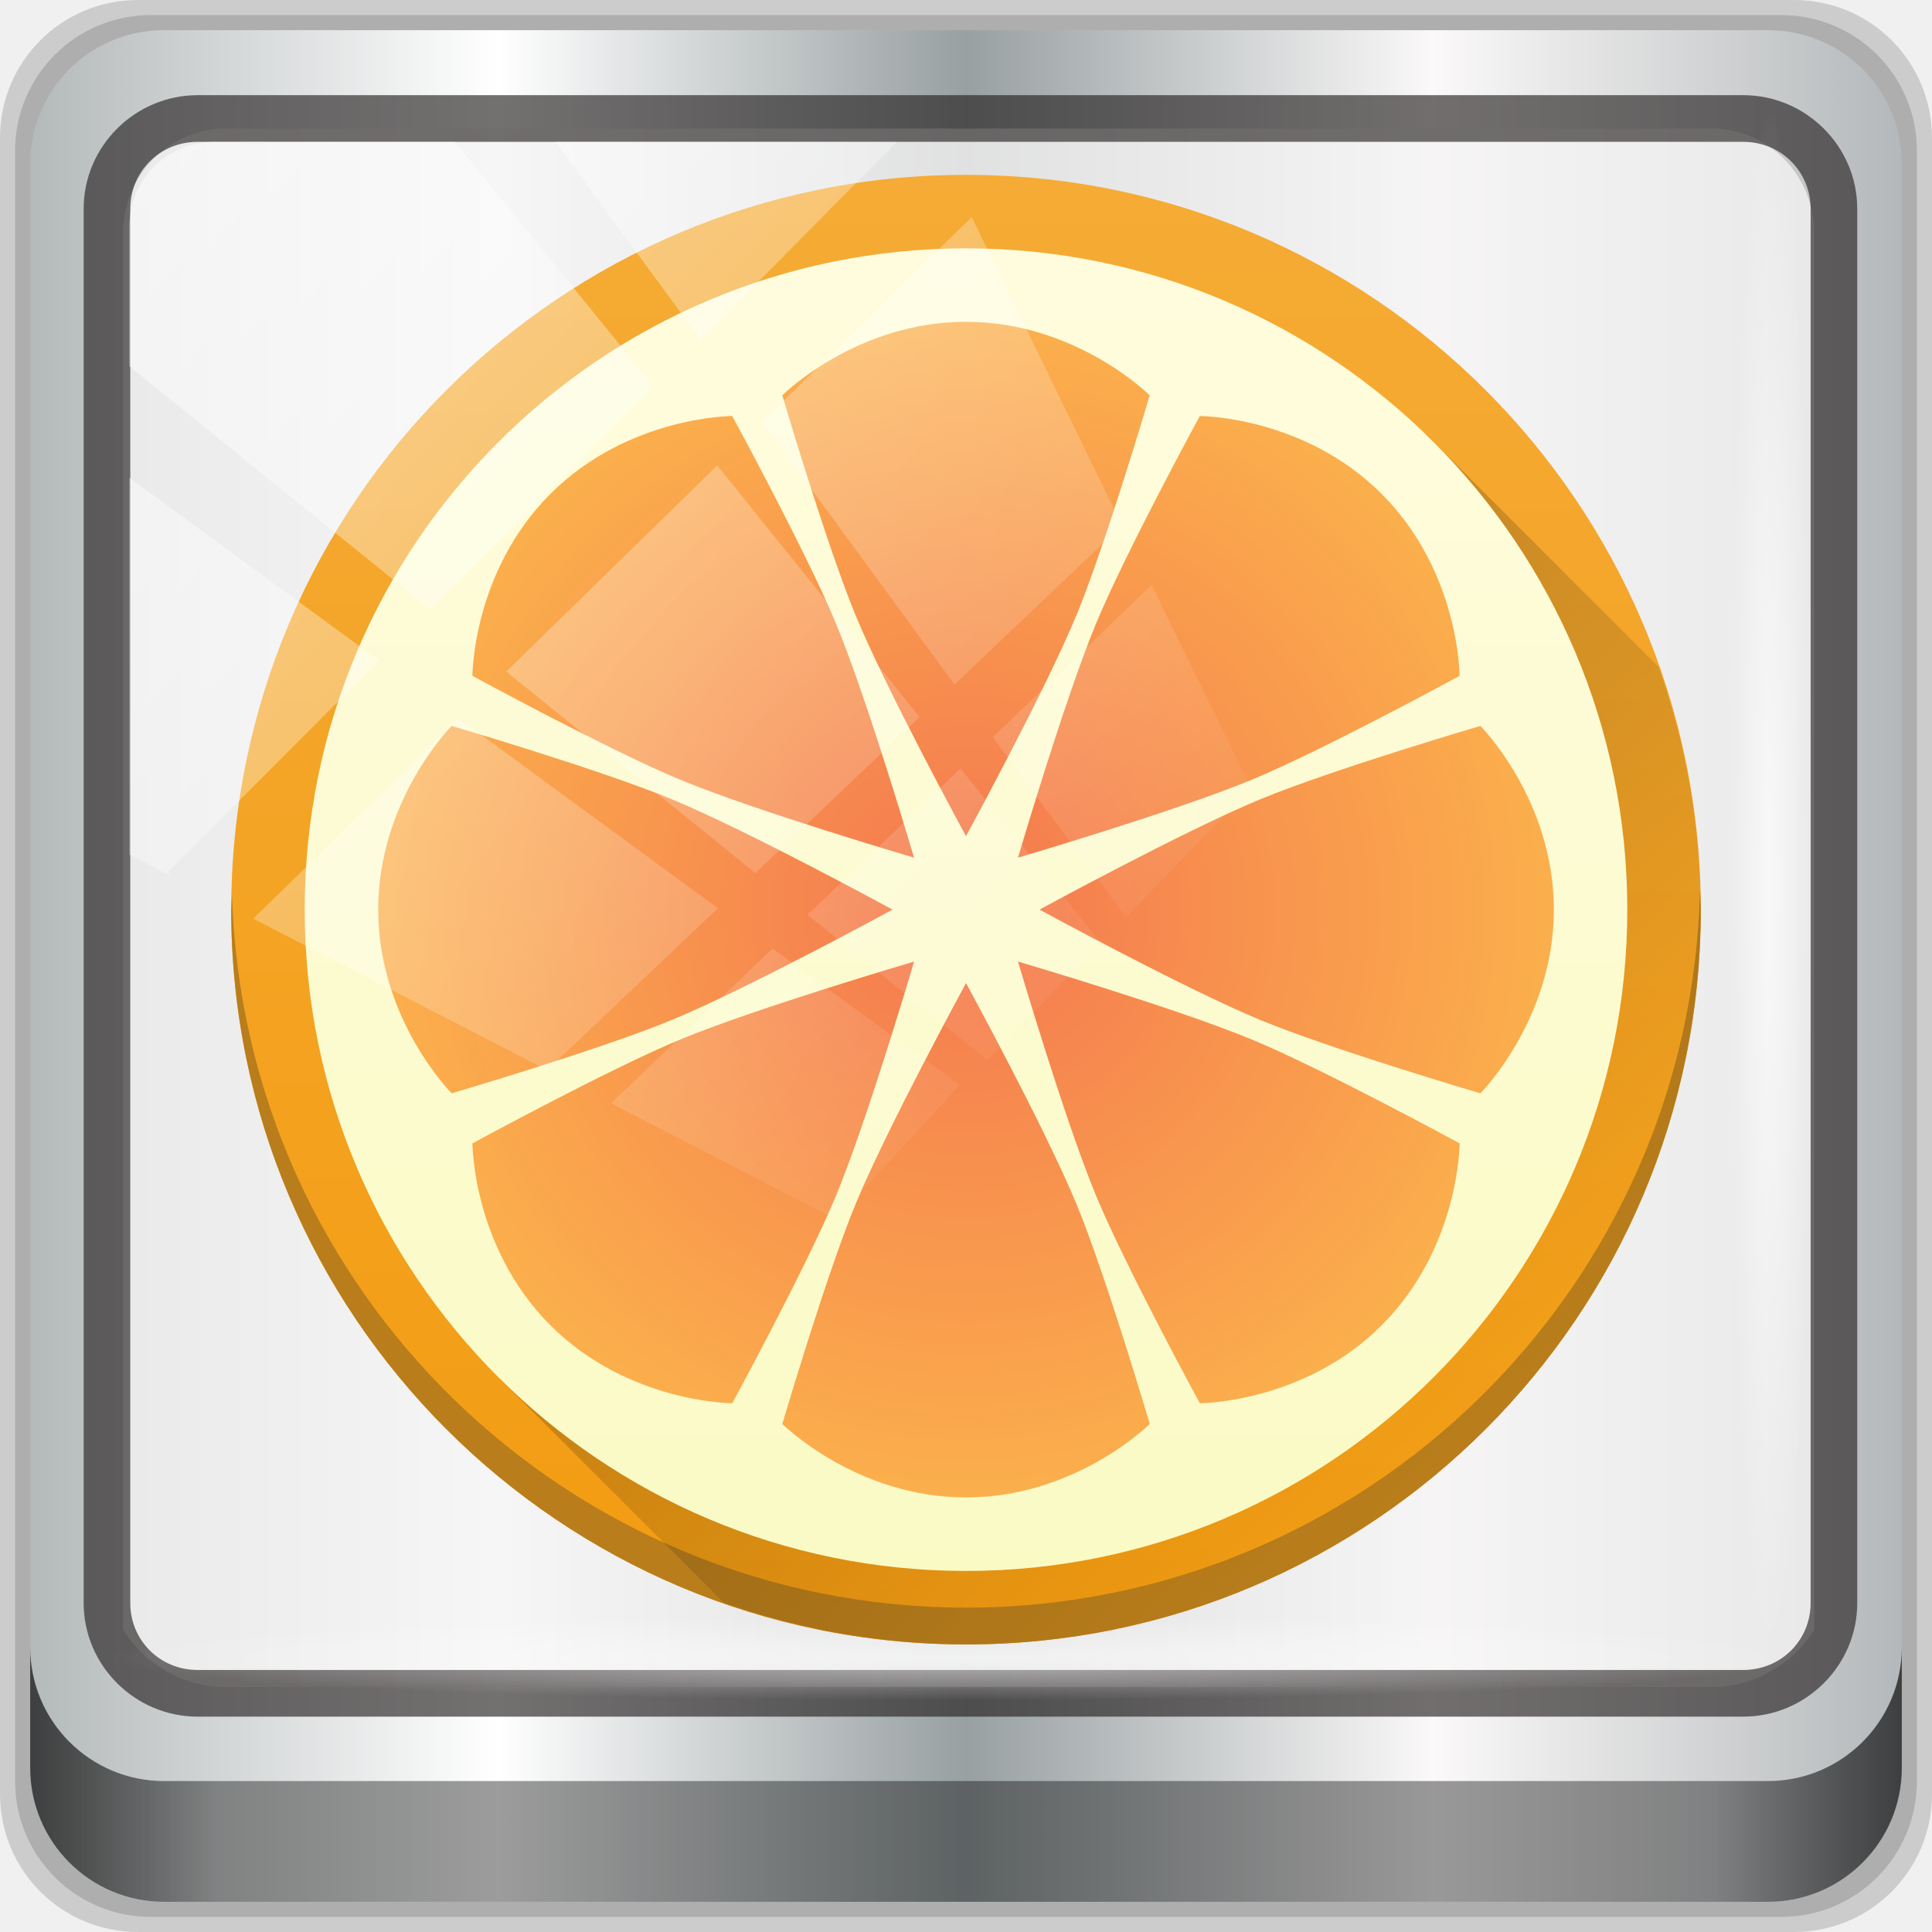
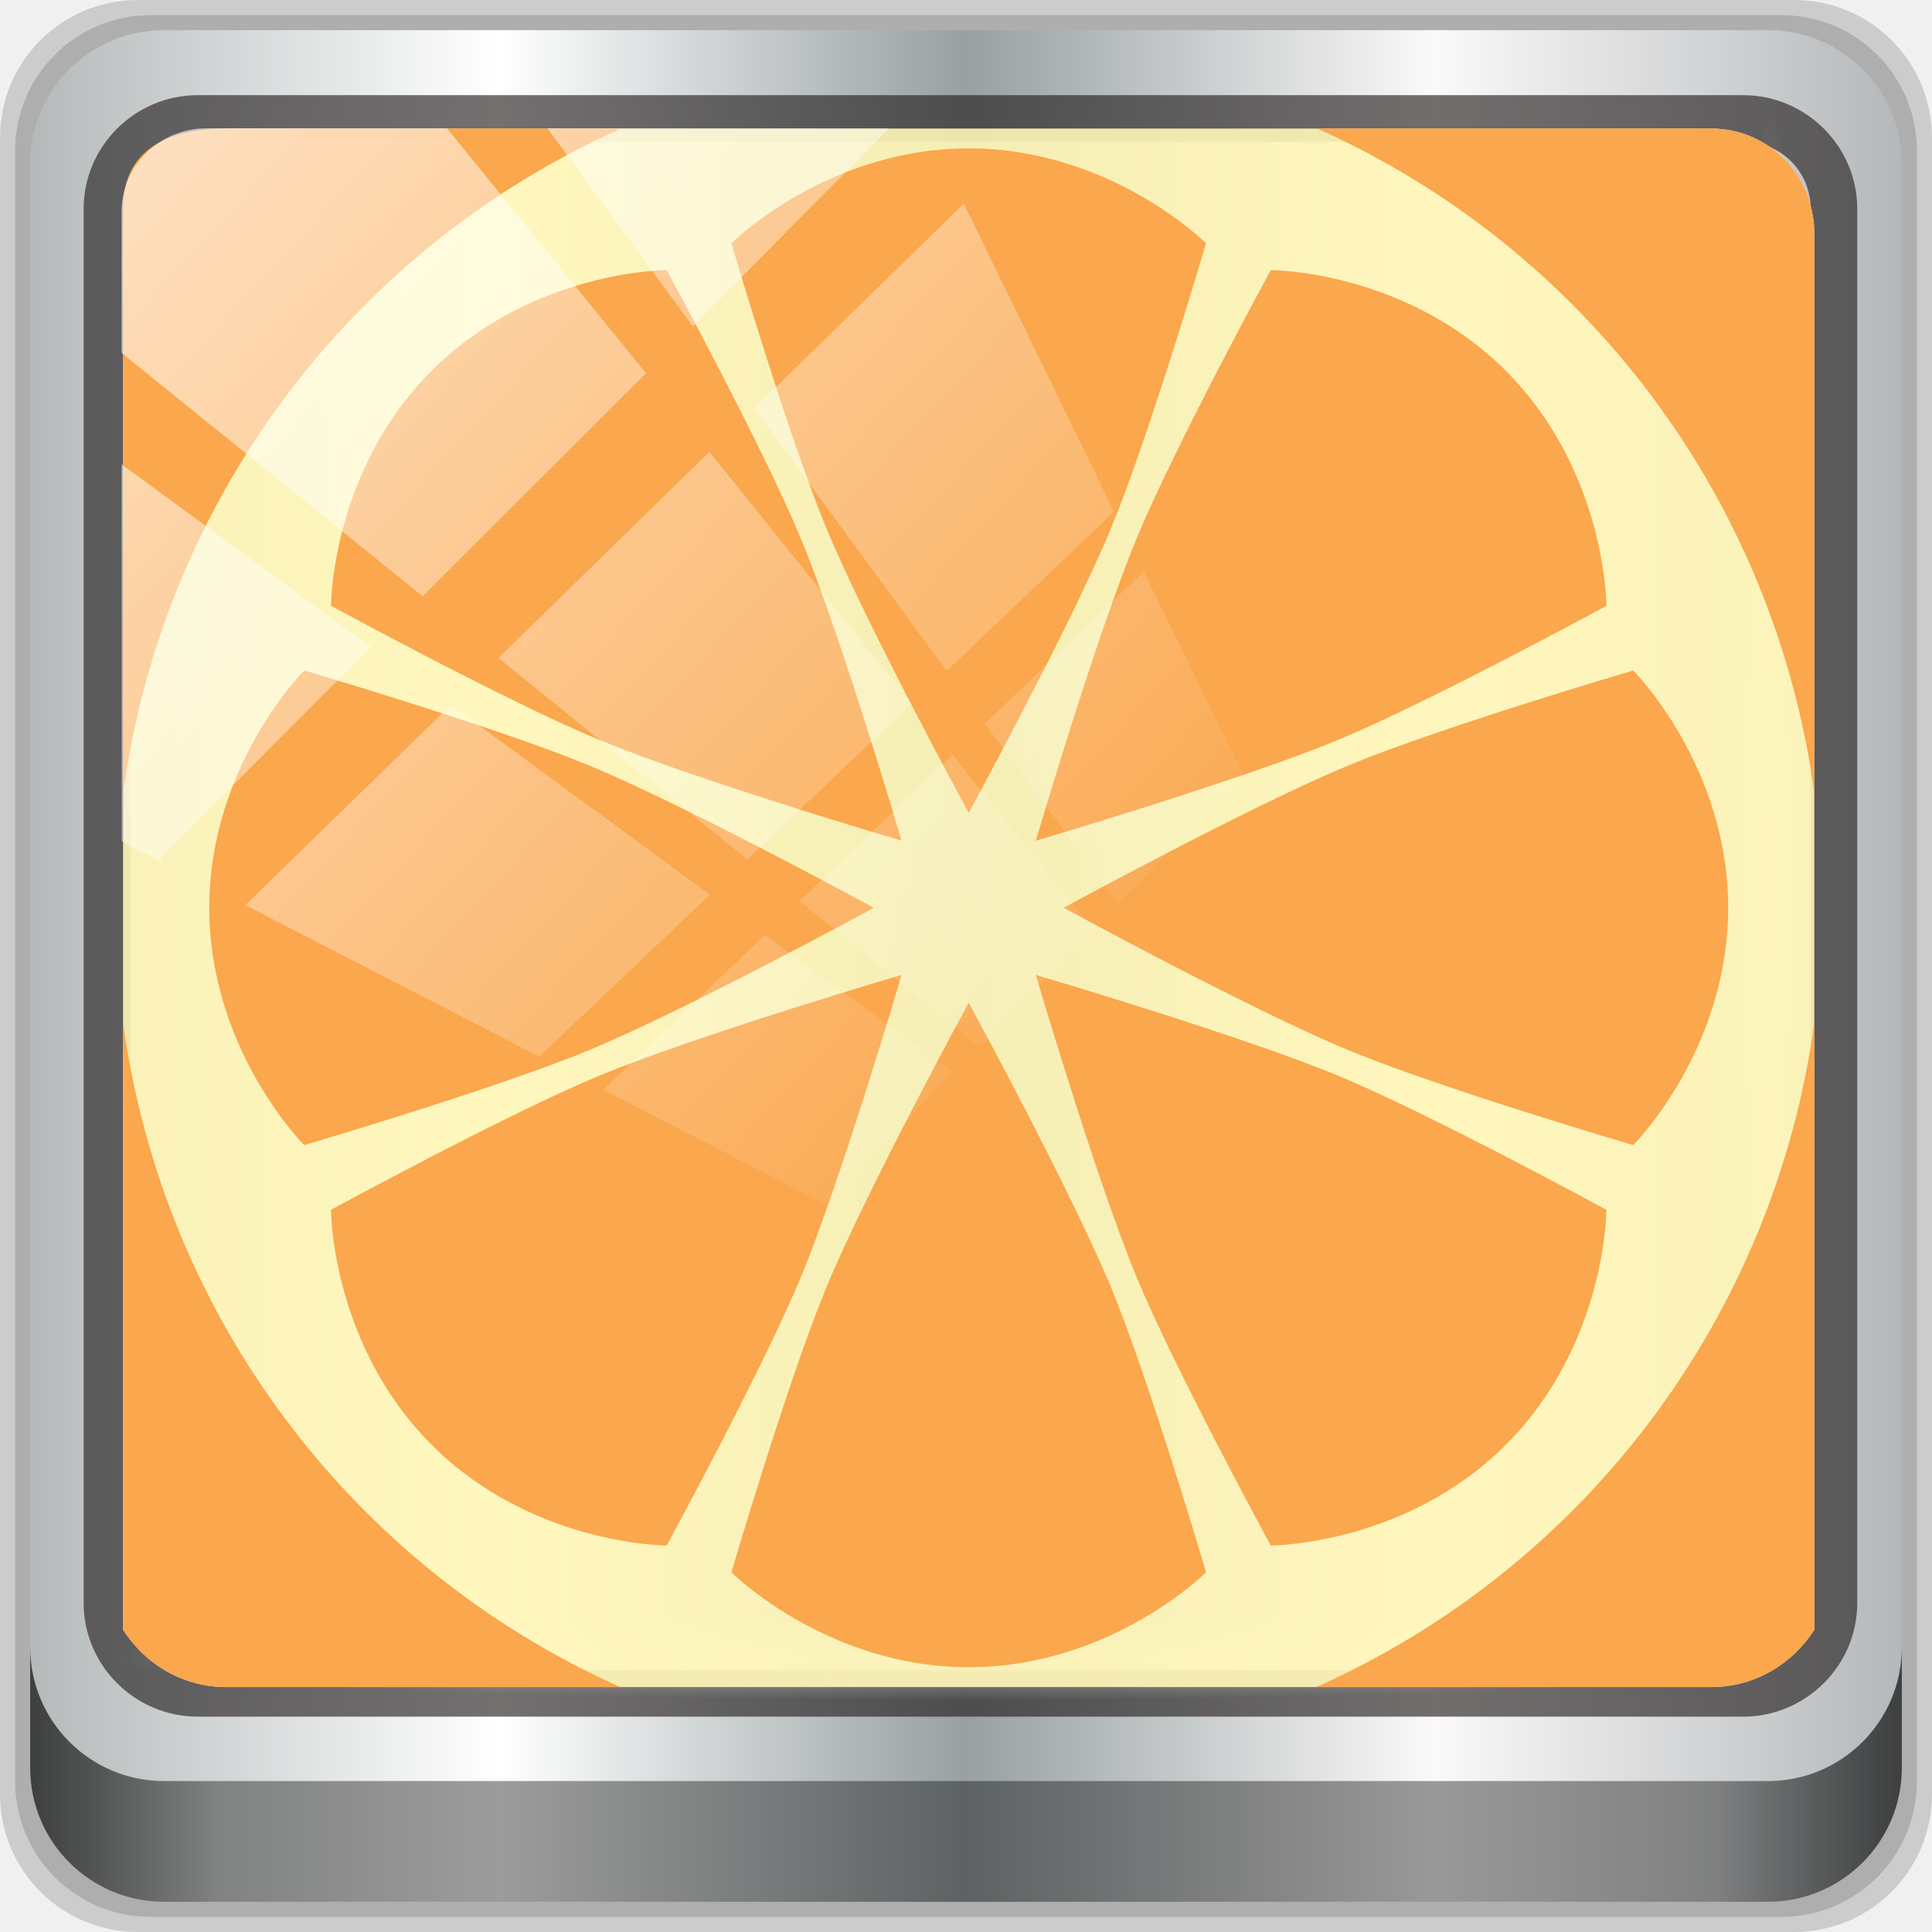
<svg xmlns="http://www.w3.org/2000/svg" xmlns:xlink="http://www.w3.org/1999/xlink" width="96" height="96" viewBox="0 0 96 96" version="1.1" id="svg1072">
  <defs id="defs1066">
    <linearGradient y2="47" x2="90" y1="47" x1="6" gradientTransform="matrix(1.107143,0,0,1.107143,-4.993903,-3.620687)" gradientUnits="userSpaceOnUse" id="linearGradient4071" xlink:href="#linearGradient6139-0" />
    <linearGradient id="linearGradient6139-0">
      <stop style="stop-color:#b4b9ba;stop-opacity:1" offset="0" id="stop6141-2" />
      <stop id="stop6151-0" offset="0.25" style="stop-color:#ffffff;stop-opacity:1;" />
      <stop id="stop6147-1" offset="0.5" style="stop-color:#98a0a2;stop-opacity:1" />
      <stop style="stop-color:#fbf9f9;stop-opacity:1;" offset="0.75" id="stop6149-4" />
      <stop style="stop-color:#b4b8ba;stop-opacity:1" offset="1" id="stop6143-4" />
    </linearGradient>
    <linearGradient gradientUnits="userSpaceOnUse" y2="88.172" x2="94.5" y1="88.172" x1="1.5" id="linearGradient4129" xlink:href="#linearGradient3832-0-6-1-1" gradientTransform="translate(0.1489535,0.415026)" />
    <linearGradient id="linearGradient3832-0-6-1-1">
      <stop id="stop3834-6-3-7-1" offset="0" style="stop-color:#000000;stop-opacity:1;" />
      <stop style="stop-color:#000000;stop-opacity:0.588;" offset="0.1" id="stop3872-2-4" />
      <stop id="stop3844-6-2-7-6" offset="0.9" style="stop-color:#000000;stop-opacity:0.588;" />
      <stop id="stop3836-5-0-2-9" offset="1" style="stop-color:#000000;stop-opacity:1;" />
    </linearGradient>
    <radialGradient r="43.199" fy="44.893" fx="13.948" cy="44.893" cx="13.948" gradientTransform="matrix(0.9751338,0,0,0.04919072,34.04765,80.58172)" gradientUnits="userSpaceOnUse" id="radialGradient7462" xlink:href="#linearGradient3737" />
    <linearGradient id="linearGradient3737">
      <stop id="stop3739" style="stop-color:#ffffff;stop-opacity:1" offset="0" />
      <stop id="stop3741" style="stop-color:#ffffff;stop-opacity:0" offset="1" />
    </linearGradient>
    <radialGradient r="43.199" fy="44.893" fx="13.948" cy="44.893" cx="13.948" gradientTransform="matrix(0.8883266,0,0,0.04919072,31.95952,-90.31726)" gradientUnits="userSpaceOnUse" id="radialGradient7464" xlink:href="#linearGradient3737" />
-     <linearGradient y2="14.514" x2="50.528" y1="-28.642" x1="2.771" gradientUnits="userSpaceOnUse" id="linearGradient4767" xlink:href="#linearGradient3737" />
    <clipPath clipPathUnits="userSpaceOnUse" id="clipPath4156-4-1">
      <path style="opacity:0.6;fill:#ffffff;fill-opacity:1;stroke:none" d="m 27.046,-55.695 -14.214,13.321 h 0.061 l 15.653,21.771 10.231,-10.546 C 38.562,-32.302 27.468,-54.819 27.046,-55.695 Z M 9.647,-39.383 -5.241,-25.321 15.988,-7.806 26.372,-18.383 Z m 31.491,12.951 -9.741,9.714 8.945,12.458 7.781,-7.555 z m -49.84,4.379 -13.754,12.982 26.283,13.846 0.061,-0.062 -0.123,-0.062 L 13.599,-5.401 -8.702,-22.053 Z m 38.015,7.401 -9.803,9.775 11.579,9.559 7.628,-7.401 -8.669,-11.009 z m 20.187,5.674 -7.383,7.216 6.188,8.542 5.82,-6.137 z m -32.195,6.322 -9.557,9.498 13.662,7.185 7.934,-7.678 z m 23.312,2.374 -7.107,6.938 8.363,6.907 5.361,-5.674 -0.061,-0.092 -0.092,0.123 -6.464,-8.203 z m -8.73,8.542 -7.505,7.339 10.354,5.458 c 1.397,-1.321 5.675,-6.123 5.851,-6.322 z" id="path4158-0-8" />
    </clipPath>
    <linearGradient id="linearGradient3819">
      <stop id="stop3821" style="stop-color:#fffcde" />
      <stop id="stop3823" style="stop-color:#fafac5" offset="1" />
    </linearGradient>
-     <linearGradient gradientTransform="translate(-384.5714,504.5642)" gradientUnits="userSpaceOnUse" x2="0" y2="503.798" y1="542.798" id="linearGradient4489" xlink:href="#linearGradient4300-7-2" />
-     <linearGradient id="linearGradient4300-7-2">
-       <stop id="stop4302-4-5" style="stop-color:#f39c12" />
-       <stop id="stop4304-1-5" style="stop-color:#f5ab35" offset="1" />
-     </linearGradient>
-     <linearGradient gradientUnits="userSpaceOnUse" x2="37.996" y2="37.955" x1="23.701" y1="23.227" id="linearGradient4857" xlink:href="#linearGradient4851" />
-     <linearGradient id="linearGradient4851">
-       <stop id="stop4853" />
-       <stop id="stop4855" style="stop-opacity:0" offset="1" />
-     </linearGradient>
-     <linearGradient gradientTransform="translate(-384.5714,504.5642)" gradientUnits="userSpaceOnUse" x2="0" y2="541.798" y1="505.798" id="linearGradient4305" xlink:href="#linearGradient3819" />
    <radialGradient gradientTransform="matrix(1.231048,0.00333998,-0.0033406,1.231278,-2.109803,-237.918)" gradientUnits="userSpaceOnUse" r="16" id="radialGradient4843" xlink:href="#linearGradient4333" cy="1028.362" cx="24" />
    <linearGradient id="linearGradient4333">
      <stop id="stop4335" style="stop-color:#f47750" />
      <stop id="stop4337" style="stop-color:#fdbc4b" offset="1" />
    </linearGradient>
+     <linearGradient y2="14.514" x2="50.528" y1="-28.642" x1="2.771" gradientUnits="userSpaceOnUse" id="linearGradient4767" xlink:href="#linearGradient3737" />
+     <clipPath clipPathUnits="userSpaceOnUse" id="clipPath4156-4-1-7">
+       <path style="opacity:0.6;fill:#ffffff;fill-opacity:1;stroke:none" d="m 27.046,-55.695 -14.214,13.321 h 0.061 l 15.653,21.771 10.231,-10.546 C 38.562,-32.302 27.468,-54.819 27.046,-55.695 Z M 9.647,-39.383 -5.241,-25.321 15.988,-7.806 26.372,-18.383 Z m 31.491,12.951 -9.741,9.714 8.945,12.458 7.781,-7.555 z m -49.84,4.379 -13.754,12.982 26.283,13.846 0.061,-0.062 -0.123,-0.062 L 13.599,-5.401 -8.702,-22.053 Z m 38.015,7.401 -9.803,9.775 11.579,9.559 7.628,-7.401 -8.669,-11.009 z m 20.187,5.674 -7.383,7.216 6.188,8.542 5.82,-6.137 z m -32.195,6.322 -9.557,9.498 13.662,7.185 7.934,-7.678 z m 23.312,2.374 -7.107,6.938 8.363,6.907 5.361,-5.674 -0.061,-0.092 -0.092,0.123 -6.464,-8.203 z m -8.73,8.542 -7.505,7.339 10.354,5.458 c 1.397,-1.321 5.675,-6.123 5.851,-6.322 z" id="path4158-0-8-5" />
+     </clipPath>
  </defs>
  <g id="layer1" transform="translate(0,-1026.52)">
    <g transform="translate(-0.1489564,1026.105)" style="display:inline" id="g2574">
      <path id="path3288" d="M 89.292,0.415 H 7.006 c -3.799,0 -6.857,3.058 -6.857,6.857 V 89.558 c 0,3.799 3.058,6.857 6.857,6.857 H 89.292 c 3.799,0 6.857,-3.058 6.857,-6.857 V 7.272 c 0,-3.799 -3.058,-6.857 -6.857,-6.857 z" style="display:inline;opacity:0.15;fill:#000000;fill-opacity:1;fill-rule:nonzero;stroke:none" />
      <path style="display:inline;opacity:0.15;fill:#000000;fill-opacity:1;fill-rule:nonzero;stroke:none" d="M 88.649,1.165 H 7.649 c -3.739,0 -6.75,3.01 -6.75,6.75 V 88.915 c 0,3.74 3.011,6.75 6.75,6.75 H 88.649 c 3.74,0 6.75,-3.01 6.75,-6.75 V 7.915 c 0,-3.739 -3.01,-6.75 -6.75,-6.75 z" id="path4085" />
      <path id="rect4251-1" d="M 88.006,1.915 H 8.292 c -3.68,0 -6.643,2.963 -6.643,6.643 V 88.272 c 0,3.68 2.963,6.643 6.643,6.643 H 88.006 c 3.68,0 6.643,-2.963 6.643,-6.643 V 8.558 c 0,-3.68 -2.963,-6.643 -6.643,-6.643 z" style="display:inline;fill:url(#linearGradient4071);fill-opacity:1;fill-rule:nonzero;stroke:none" />
-       <path id="path3400-6" d="m 11.39,6.802 c -2.856,0 -5.124,2.315 -5.124,5.23 v 21.674 7.323 40.373 c 1.097,1.704 2.969,2.844 5.124,2.844 h 4.099 65.589 4.099 c 2.155,0 4.027,-1.14 5.124,-2.844 V 41.029 33.706 12.033 c 0,-2.916 -2.268,-5.23 -5.124,-5.23 z" style="display:inline;opacity:0.779;fill:#f5f3f3;fill-opacity:1;fill-rule:nonzero;stroke:none;stroke-width:1.035" />
      <path style="color:#000000;font-style:normal;font-variant:normal;font-weight:normal;font-stretch:normal;font-size:medium;line-height:normal;font-family:Sans;-inkscape-font-specification:Sans;text-indent:0;text-align:start;text-decoration:none;text-decoration-line:none;letter-spacing:normal;word-spacing:normal;text-transform:none;writing-mode:lr-tb;direction:ltr;baseline-shift:baseline;text-anchor:start;display:inline;overflow:visible;visibility:visible;fill:#241f1f;fill-opacity:0.633;stroke:none;stroke-width:2.376;marker:none;enable-background:accumulate" d="m 9.974,5.144 c -3.117,0 -5.668,2.54 -5.668,5.646 v 69.278 c 0,3.106 2.551,5.646 5.668,5.646 H 86.766 c 3.117,0 5.668,-2.54 5.668,-5.646 V 10.79 c 0,-3.106 -2.551,-5.646 -5.668,-5.646 z m 0,2.319 H 86.766 c 1.888,0 3.352,1.48 3.352,3.327 v 69.278 c 0,1.846 -1.464,3.327 -3.352,3.327 H 9.974 c -1.888,0 -3.352,-1.48 -3.352,-3.327 V 10.79 c 0,-1.846 1.464,-3.327 3.352,-3.327 z" id="path4989" />
      <path id="path4118" d="m 1.649,82.259 v 6 c 0,3.68 2.976,6.656 6.656,6.656 H 87.993 c 3.68,0 6.656,-2.976 6.656,-6.656 v -6 c 0,3.68 -2.976,6.656 -6.656,6.656 H 8.305 c -3.68,0 -6.656,-2.976 -6.656,-6.656 z" style="display:inline;opacity:0.658;fill:url(#linearGradient4129);fill-opacity:1;fill-rule:nonzero;stroke:none" />
      <rect ry="4.25" rx="0" y="80.665" x="5.524" height="4.25" width="84.25" id="rect4131" style="opacity:0.55;fill:url(#radialGradient7462);fill-opacity:1;stroke:none" />
      <rect transform="rotate(90)" style="opacity:0.669;fill:url(#radialGradient7464);fill-opacity:1;stroke:none" id="rect4141" width="76.75" height="4.25" x="5.975" y="-90.234" rx="0" ry="4.25" />
-       <g style="display:inline" transform="matrix(1.825534,0,0,1.825534,4.336131,-1831.695)" id="layer1-3">
-         <circle r="20" id="path4173" style="fill:url(#linearGradient4489);stroke-width:0.5;stroke-linejoin:round" cy="1028.362" cx="24" />
-         <path d="m 43.979,1027.78 a 20,20 0 0 1 -19.979,19.582 20,20 0 0 1 -19.979,-19.418 20,20 0 0 0 -0.021,0.418 20,20 0 0 0 20,20 20,20 0 0 0 20,-20 20,20 0 0 0 -0.021,-0.582 z" id="path4173-6" style="fill:#b97d1b;stroke-width:0.5;stroke-linejoin:round" />
-         <path d="M 36.541,11.084 C 26.535,18.058 11.318,36.775 11.318,36.775 l 6.08,6.08 A 20,20 0 0 0 24,44 20,20 0 0 0 44,24 20,20 0 0 0 42.855,17.398 Z" id="rect4845" style="opacity:0.2;fill:url(#linearGradient4857);stroke-width:2;stroke-linecap:round;stroke-linejoin:round" transform="translate(0,1004.362)" />
-         <circle r="18" id="path4297" style="fill:url(#linearGradient4305);stroke-width:2;stroke-linecap:round;stroke-linejoin:round" cy="1028.362" cx="24" />
-         <path d="m 24,1012.362 c -3,0 -5,2 -5,2 0,0 1.193,4.052 2,6 0.856,2.066 3,6 3,6 0,0 2.144,-3.934 3,-6 0.807,-1.948 2,-6 2,-6 0,0 -2,-2 -5,-2 z m -6.363,2.564 c 0,0 -2.83,-3e-4 -4.951,2.121 -2.121,2.121 -2.121,4.951 -2.121,4.951 0,0 3.71,2.021 5.658,2.828 2.066,0.856 6.363,2.121 6.363,2.121 0,0 -1.265,-4.297 -2.121,-6.363 -0.807,-1.948 -2.828,-5.658 -2.828,-5.658 z m 12.727,0 c 0,0 -2.021,3.71 -2.828,5.658 -0.856,2.066 -2.121,6.363 -2.121,6.363 0,0 4.297,-1.265 6.363,-2.121 1.948,-0.807 5.658,-2.828 5.658,-2.828 0,0 2.26e-4,-2.83 -2.121,-4.951 -2.121,-2.121 -4.951,-2.121 -4.951,-2.121 z m -20.363,8.435 c 0,0 -2,2 -2,5 0,3 2,5 2,5 0,0 4.052,-1.193 6,-2 2.066,-0.856 6,-3 6,-3 0,0 -3.934,-2.144 -6,-3 -1.948,-0.807 -6,-2 -6,-2 z m 28,0 c 0,0 -4.052,1.193 -6,2 -2.066,0.856 -6,3 -6,3 0,0 3.934,2.144 6,3 1.948,0.807 6,2 6,2 0,0 2,-2 2,-5 0,-3 -2,-5 -2,-5 z m -15.414,6.414 c 0,0 -4.297,1.265 -6.363,2.121 -1.948,0.807 -5.658,2.828 -5.658,2.828 0,0 -2.26e-4,2.83 2.121,4.951 2.121,2.121 4.951,2.121 4.951,2.121 0,0 2.021,-3.71 2.828,-5.658 0.856,-2.066 2.121,-6.363 2.121,-6.363 z m 2.828,0 c 0,0 1.265,4.297 2.121,6.363 0.807,1.948 2.828,5.658 2.828,5.658 0,0 2.83,3e-4 4.951,-2.121 2.121,-2.121 2.121,-4.951 2.121,-4.951 0,0 -3.71,-2.021 -5.658,-2.828 -2.066,-0.856 -6.363,-2.121 -6.363,-2.121 z m -1.414,0.586 c 0,0 -2.144,3.934 -3,6 -0.807,1.948 -2,6 -2,6 0,0 2,2 5,2 3,0 5,-2 5,-2 0,0 -1.193,-4.052 -2,-6 -0.856,-2.066 -3,-6 -3,-6 z" id="path4206" style="fill:url(#radialGradient4843);stroke-width:2;stroke-linecap:round;stroke-linejoin:round" />
-       </g>
-       <rect clip-path="url(#clipPath4156-4-1)" ry="3.957" rx="3.957" y="-30" x="2" height="69.024" width="75.966" id="rect4146" style="opacity:0.508;fill:url(#linearGradient4767);fill-opacity:1;stroke:none" transform="matrix(1.069245,0,0,1.047683,4.44418,38.89401)" />
+       <path id="path3400-6" d="m 11.39,6.802 c -2.856,0 -5.124,2.315 -5.124,5.23 v 21.674 7.323 40.373 c 1.097,1.704 2.969,2.844 5.124,2.844 h 4.099 65.589 4.099 c 2.155,0 4.027,-1.14 5.124,-2.844 V 41.029 33.706 12.033 c 0,-2.916 -2.268,-5.23 -5.124,-5.23 z" style="display:inline;opacity:0.905;fill:#fff6b6;fill-opacity:1;fill-rule:nonzero;stroke:none;stroke-width:1.035" />
+       <path style="display:inline;opacity:1;fill:#faa74d;fill-opacity:1;fill-rule:nonzero;stroke:none;stroke-width:1.035;stroke-opacity:1" d="m 11.389,6.802 c -2.856,0 -5.123,1.023 -5.123,3.938 v 22.966 6.102 C 8.256,25.269 17.612,12.788 31.011,6.802 Z m 54.215,0 C 78.988,12.803 88.325,25.286 90.302,39.82 v -6.113 -21.674 c 0,-2.916 -2.269,-5.23 -5.125,-5.23 z m -17.32,0.986 c -7.075,0 -11.793,4.717 -11.793,4.717 0,0 2.814,9.557 4.717,14.15 2.018,4.872 7.076,14.15 7.076,14.15 0,0 5.056,-9.278 7.074,-14.15 1.903,-4.594 4.719,-14.15 4.719,-14.15 0,0 -4.718,-4.717 -11.793,-4.717 z M 33.276,13.835 c 0,0 -6.675,7.5e-4 -11.678,5.004 -5.003,5.003 -5.002,11.676 -5.002,11.676 0,0 8.75,4.767 13.344,6.67 4.872,2.018 15.008,5.004 15.008,5.004 0,0 -2.984,-10.136 -5.002,-15.008 -1.903,-4.594 -6.67,-13.346 -6.67,-13.346 z m 30.016,0 c 0,0 -4.767,8.752 -6.67,13.346 -2.018,4.872 -5.004,15.008 -5.004,15.008 0,0 10.136,-2.986 15.008,-5.004 4.594,-1.903 13.346,-6.67 13.346,-6.67 0,0 0.001,-6.673 -5.002,-11.676 -5.003,-5.003 -11.678,-5.004 -11.678,-5.004 z m -48.027,19.896 c 0,0 -4.717,4.716 -4.717,11.791 0,7.075 4.717,11.793 4.717,11.793 0,0 9.559,-2.814 14.152,-4.717 4.872,-2.018 14.15,-7.076 14.15,-7.076 0,0 -9.278,-5.056 -14.15,-7.074 -4.594,-1.903 -14.152,-4.717 -14.152,-4.717 z m 66.037,0 c 0,0 -9.557,2.814 -14.15,4.717 -4.872,2.018 -14.15,7.074 -14.15,7.074 0,0 9.278,5.058 14.15,7.076 4.594,1.903 14.15,4.717 14.15,4.717 0,0 4.719,-4.718 4.719,-11.793 0,-7.075 -4.719,-11.791 -4.719,-11.791 z m -36.354,15.127 c 0,0 -10.136,2.984 -15.008,5.002 -4.594,1.903 -13.344,6.67 -13.344,6.67 0,0 -0.001,6.675 5.002,11.678 5.003,5.003 11.678,5.002 11.678,5.002 0,0 4.767,-8.75 6.67,-13.344 2.018,-4.872 5.002,-15.008 5.002,-15.008 z m 6.67,0 c 0,0 2.986,10.136 5.004,15.008 1.903,4.594 6.67,13.344 6.67,13.344 0,0 6.675,10e-4 11.678,-5.002 5.003,-5.003 5.002,-11.678 5.002,-11.678 0,0 -8.752,-4.767 -13.346,-6.67 -4.872,-2.018 -15.008,-5.002 -15.008,-5.002 z m -3.334,1.381 c 0,0 -5.058,9.28 -7.076,14.152 -1.903,4.594 -4.717,14.15 -4.717,14.15 0,0 4.718,4.717 11.793,4.717 7.075,0 11.793,-4.717 11.793,-4.717 0,0 -2.816,-9.557 -4.719,-14.15 -2.018,-4.872 -7.074,-14.152 -7.074,-14.152 z m 42.018,0.992 C 88.315,65.774 78.957,78.259 65.555,84.245 h 15.523 4.098 c 2.155,0 4.028,-1.14 5.125,-2.844 z m -84.035,0.006 v 30.164 c 1.097,1.704 2.968,2.844 5.123,2.844 h 4.1 15.479 C 17.585,78.248 8.246,65.768 6.266,51.238 Z" id="path872" />
+       <g style="display:inline" transform="matrix(2.304646,0,0,2.304646,-23.07167,-2263.241)" id="layer1-3" />
+       <rect clip-path="url(#clipPath4156-4-1-7)" ry="3.957" rx="3.957" y="-30" x="2" height="69.024" width="75.966" id="rect4146" style="display:inline;opacity:0.633;fill:url(#linearGradient4767);fill-opacity:1;stroke:none" transform="matrix(1.069245,0,0,1.047683,4.052466,38.22077)" />
    </g>
  </g>
</svg>
